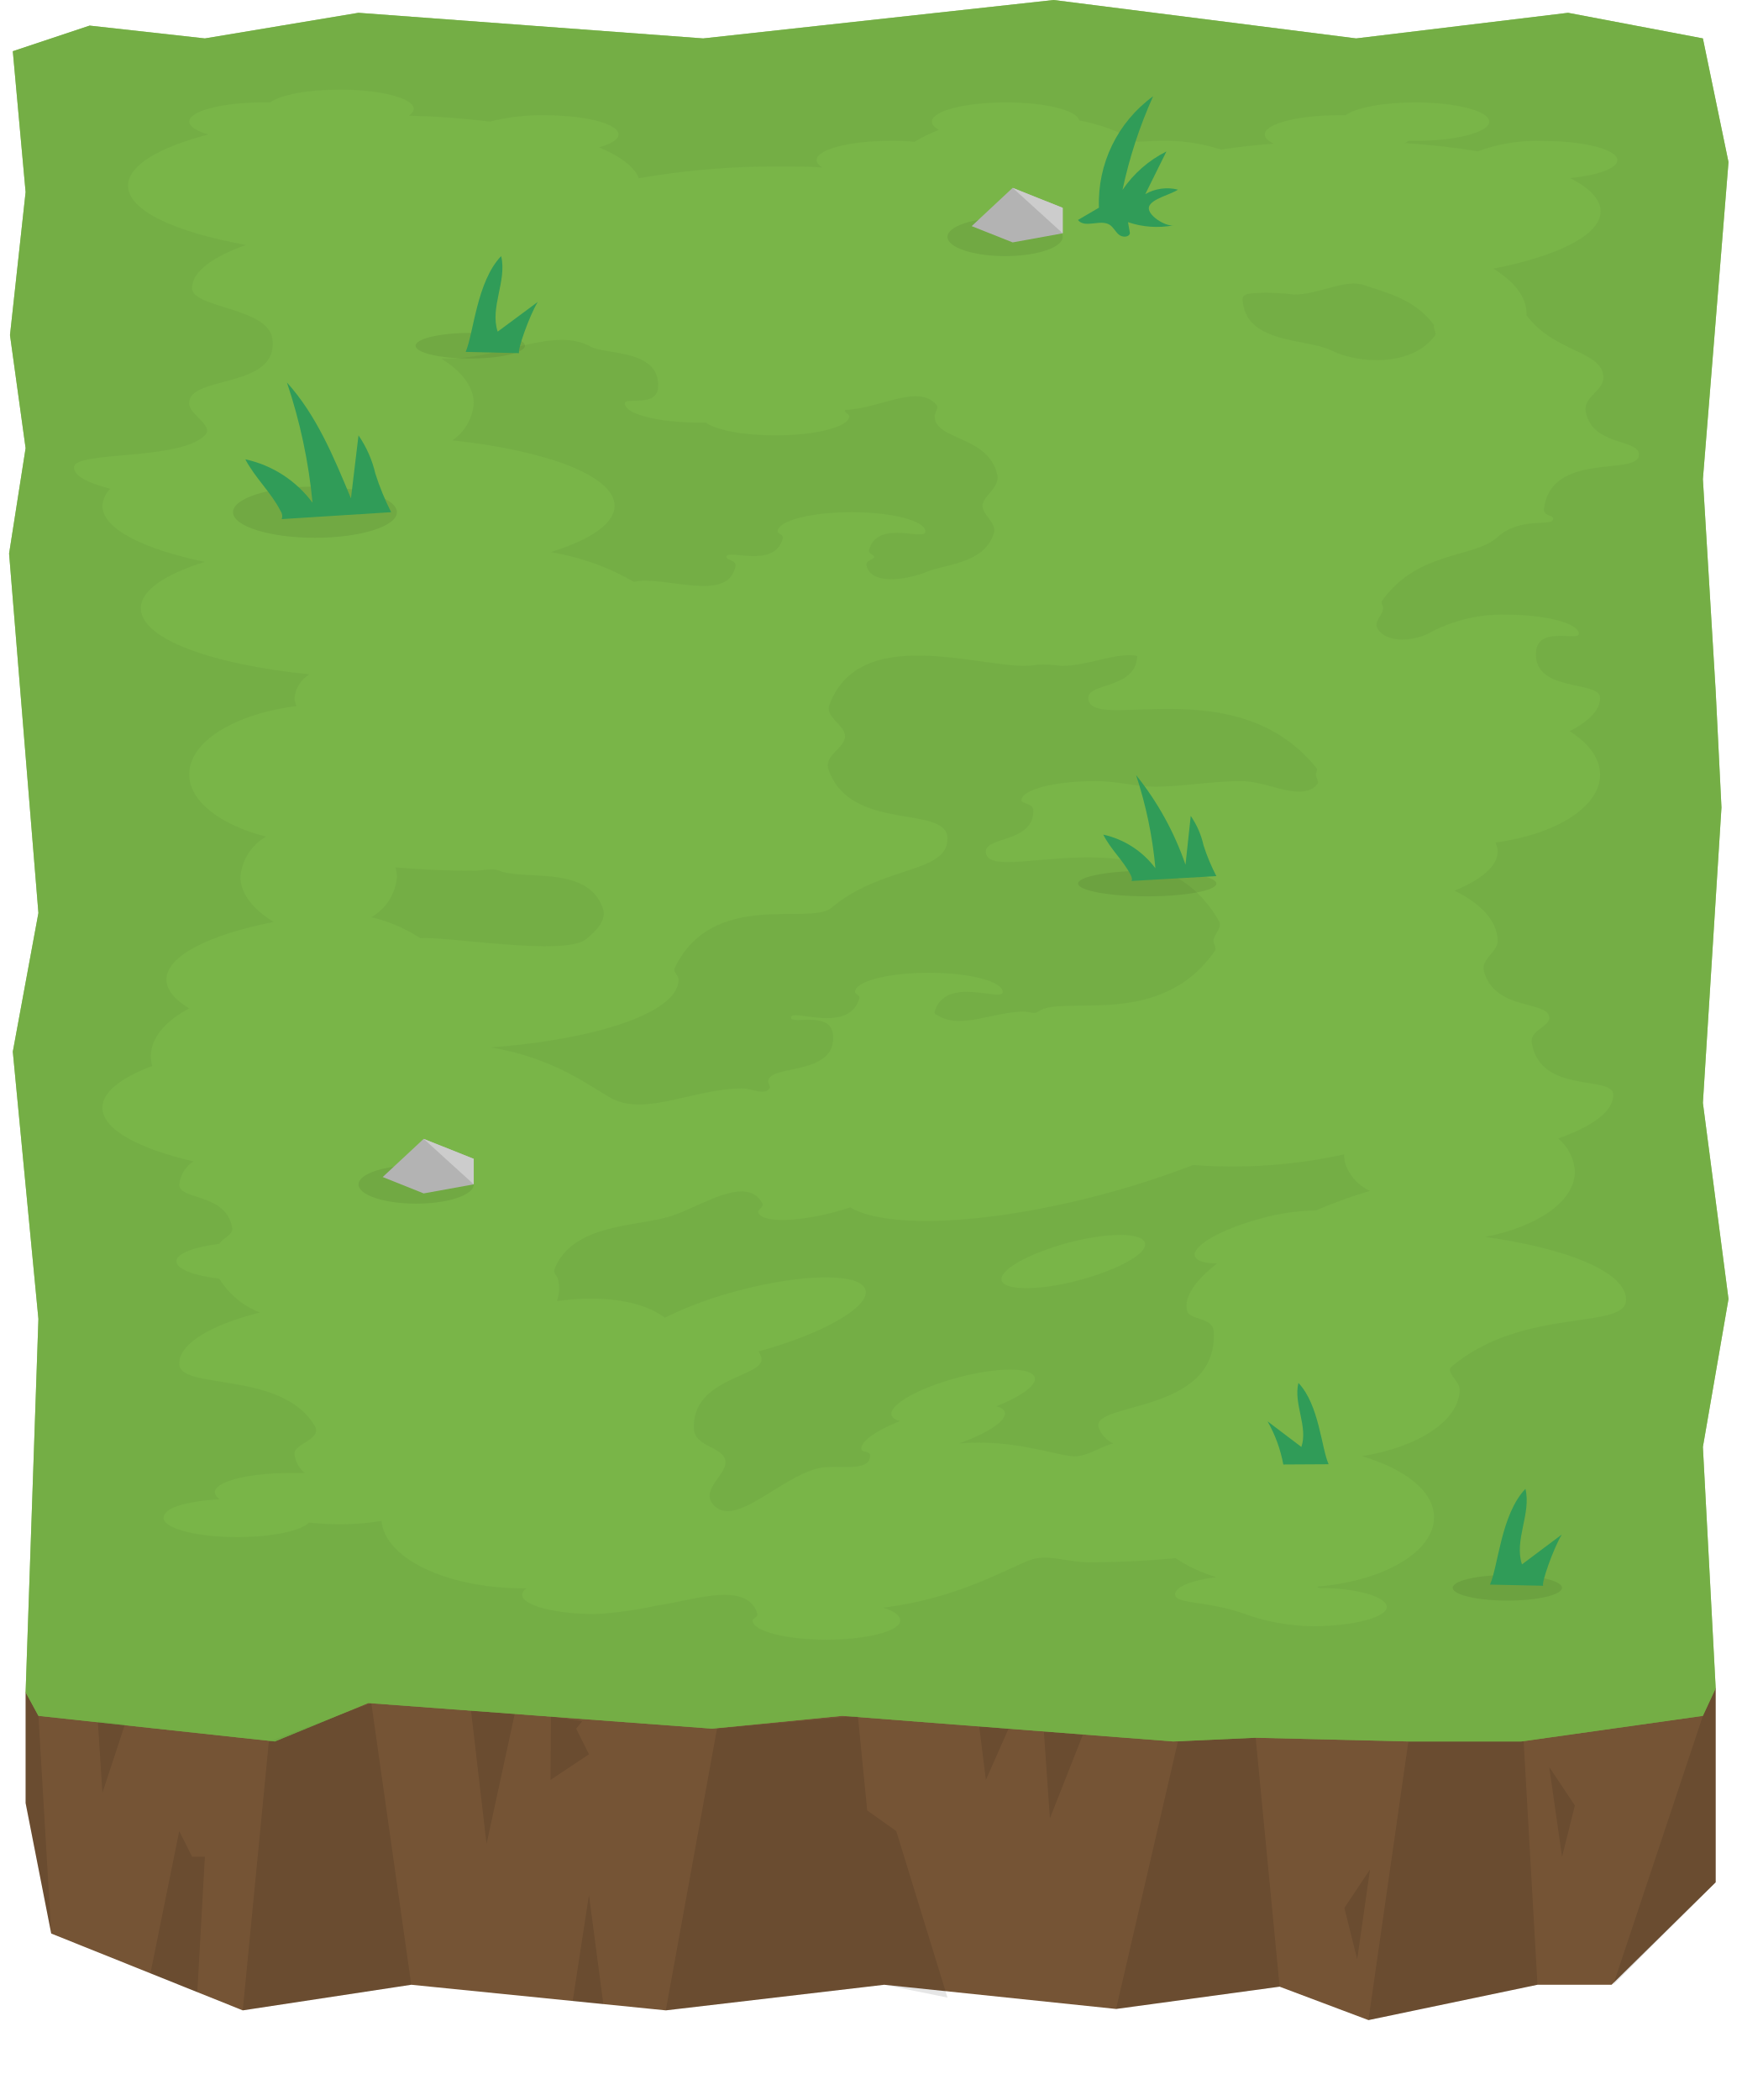
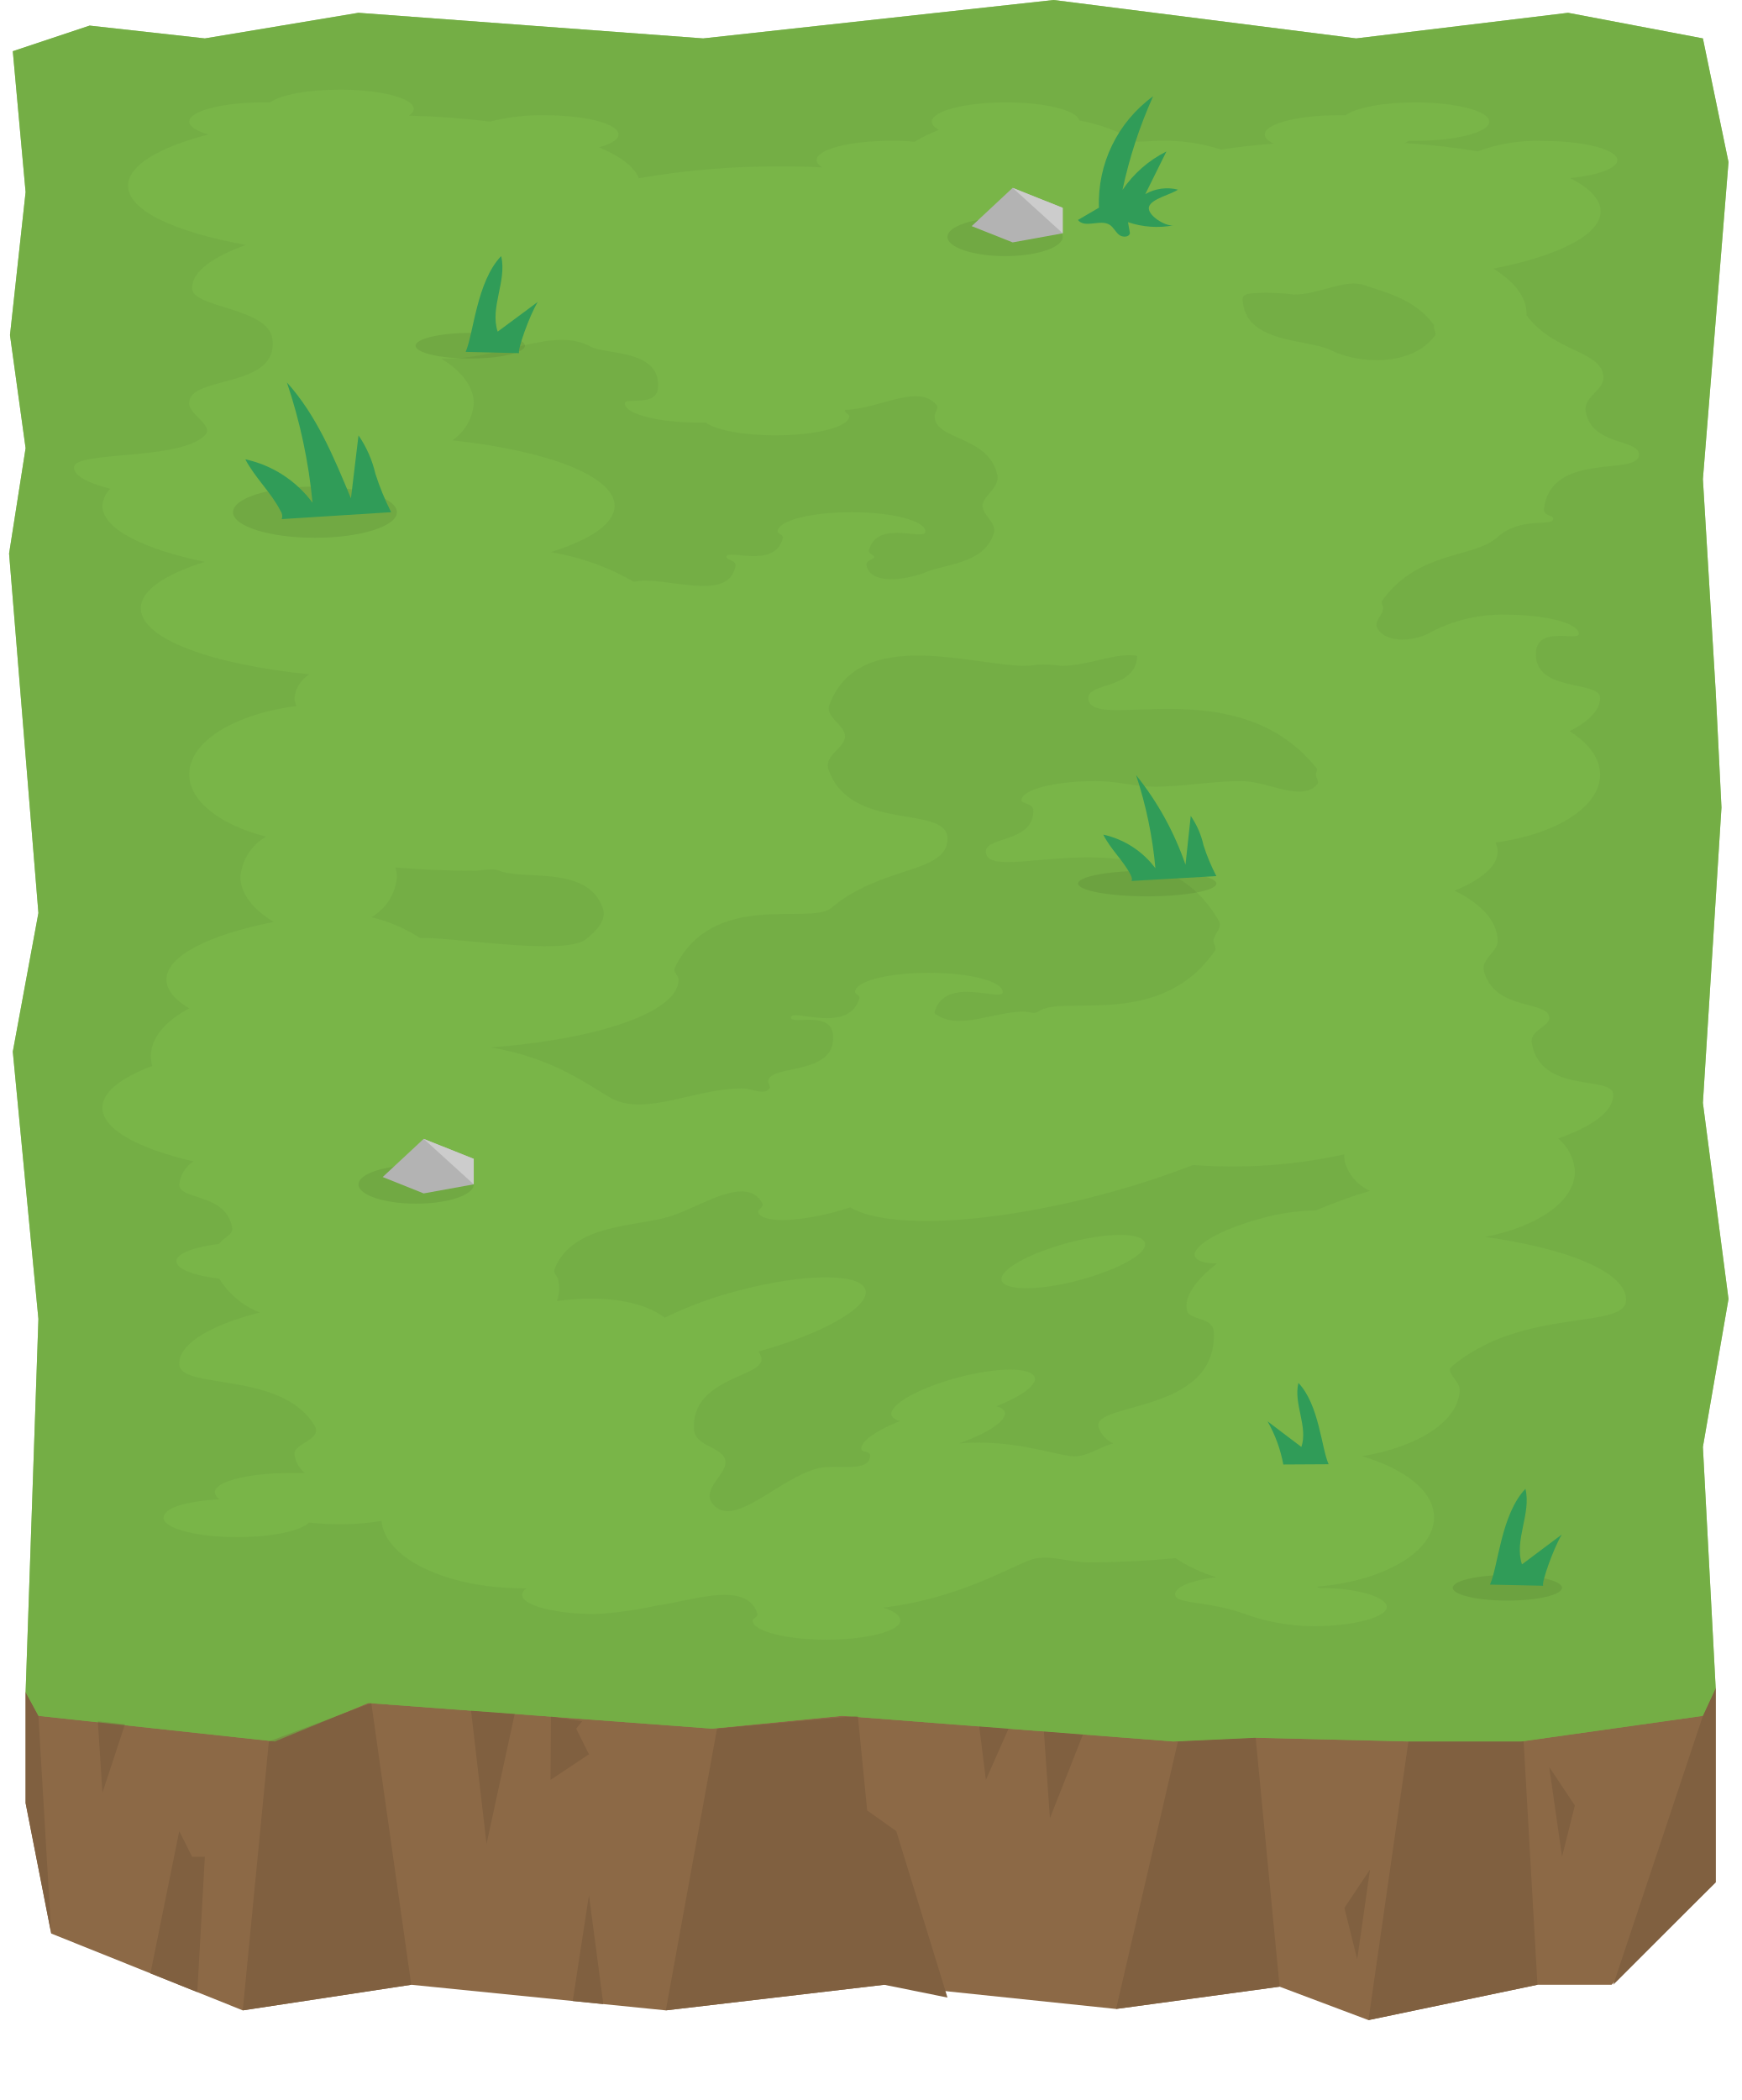
<svg xmlns="http://www.w3.org/2000/svg" viewBox="0 0 136 164">
-   <path d="m134 147-8.13 8h-5.79l-13.2 2.76-6.94-2.61-12.77 1.74-18.11-1.89-17.06 2-19.88-2-13.16 2-14.96-6-2-10.19v-8.65l132-.31v3.15z" fill="#755435" />
+   <path d="m134 147-8.13 8h-5.79l-13.2 2.76-6.94-2.61-12.77 1.74-18.11-1.89-17.06 2-19.88-2-13.16 2-14.96-6-2-10.19v-8.65l132-.31v3.15z" fill="#8c6946" />
  <path d="m133 134-14.18 2h-8.82l-11.93-.29-6.44.29-25.85-2-10.17 1-26.85-2-7.29 3-18.47-2-1-1.84 1-29.15-2-20.88 2-10.83-2.29-28.07 1.29-8.23-1.22-8.83 1.22-11.17-1-11 6-2 9 1 11.99-2 26.93 2 27.37-3 23.63 3 16.55-2 10.53 2 2 9.66-2 24.76 1 16.58.45 9.06-1.45 23.07 2 15.31-2 11.56 1 18.85z" fill="#79b548" />
-   <g opacity=".1">
+   <g fill="#806040">
    <path d="m3 134-1-1.84v8.65l2 10.19z" />
    <path d="m29 133-8 3-2.04 21 13.16-2z" />
    <path d="m67 134-11 1-4 22 17.06-2 4.94 1-4-13-2.27-1.61z" />
    <path d="m98.07 135.71-6.07.29-4.83 20.89 12.77-1.74z" />
    <path d="m119 136h-9l-3.12 21.76 13.2-2.76z" />
    <path d="m134 131.85-1 2.15-7 21 8-8z" />
-   </g>
-   <g opacity=".1">
    <path d="m36.79 133.6 1.21 10.4 2.2-10.15z" />
    <path d="m44.73 156.27 1.27-8.27 1.12 8.51z" />
    <path d="m76.48 134.83.52 4.17 1.77-4z" />
    <path d="m81.53 135.22.47 6.78 2.58-6.54z" />
    <path d="m121 138 1 7 1-4z" />
    <path d="m106 153 1-7-2 3z" />
    <path d="m7.64 134.42.36 5.58 1.76-5.34z" />
    <path d="m11.75 154.11 2.25-11.11 1 2h1l-.59 10.57z" />
    <path d="m43.03 134.06-.03 4.94 3-2-1-2 .47-.58z" />
  </g>
  <g fill="#72ab44" opacity=".7">
    <path d="m37 31.5a3.82 3.82 0 0 1 -1.67 2.89c7.42.8 12.67 2.79 12.67 5.11 0 1.39-1.88 2.65-5 3.62a19 19 0 0 1 6.5 2.32c2.24-.56 7.39 1.73 7.94-1.22.09-.49-.7-.46-.7-.72 0-.71 3.74 1 4.4-1.46.07-.29-.4-.35-.4-.54 0-.83 2.58-1.5 5.76-1.5s5.77.67 5.77 1.5-3.74-1-4.4 1.46c-.08.29.4.35.4.54s-.68.24-.59.66c.34 1.63 3.35 1.07 4.72.49s4.48-.61 5.22-3c.26-.83-.88-1.39-.88-2.15s1.39-1.42 1.15-2.43c-.68-3.07-4.89-2.66-4.89-4.57 0-.3.34-.64.15-.87-1.41-1.73-4.63.37-7.15.37-.09.25.33.32.33.5 0 .83-2.58 1.5-5.77 1.5-2.52 0-4.65-.42-5.44-1h-.56c-3.18 0-5.76-.67-5.76-1.5 0-.52 2.51.34 2.6-1.25.18-3-4.13-2.53-5.27-3.18-2.83-1.59-7.02.93-11.13.93h-.55c1.55.94 2.55 2.17 2.55 3.5z" />
    <path d="m43.58 99.88a3 3 0 0 1 -.08 1.73c3.6-.51 6.74 0 8.42 1.3a30.28 30.28 0 0 1 5.75-2.12c5.13-1.36 9.58-1.38 9.93-.05s-3.37 3.44-8.36 4.8a1.44 1.44 0 0 1 .22.47c.41 1.55-5.47 1.47-5.26 5.59.07 1.39 2.16 1.35 2.44 2.4s-1.9 2.25-1 3.42c1.59 2.11 5.22-2 8.21-2.74 1.4-.38 4.07.4 4.11-1 0-.38-.61-.25-.67-.46-.16-.6 1.1-1.49 3-2.24-.36-.1-.6-.25-.66-.47-.21-.8 2.11-2.11 5.19-2.93s5.75-.83 6 0c.16.6-1.1 1.49-3 2.24.36.1.6.25.66.47.17.65-1.34 1.64-3.57 2.43 4.09-.32 7 .78 8.77 1 1.1.13 2.14-.69 3.27-1a2.14 2.14 0 0 1 -1.15-1.26c-.54-2 9.27-1 9-7.41 0-1.21-1.89-.93-2.08-1.67-.28-1.06.6-2.36 2.34-3.71-1 0-1.64-.21-1.74-.59-.21-.8 2.11-2.11 5.19-2.93a16.69 16.69 0 0 1 4.26-.62c1.23-.53 2.72-1.08 4.23-1.53a3.56 3.56 0 0 1 -1.94-2.17 2.58 2.58 0 0 1 -.08-.68 40.57 40.57 0 0 1 -11.8.83 69.3 69.3 0 0 1 -7.12 2.31c-8.9 2.36-16.81 2.69-19.66 1-.39.13-.8.25-1.23.37-3.07.81-5.74.83-5.95 0-.06-.21.49-.39.31-.71-1.23-2.27-5 .37-7.06 1-2.57.87-7.78.53-9.18 4.21-.07.3.23.49.29.72zm34.65.11c-.21-.8 2.11-2.11 5.19-2.93s5.75-.83 6 0-2.11 2.11-5.19 2.93-5.78.8-6 .01z" />
    <path d="m45.79 73.33c.67-.56 1.64-1.41 1.29-2.41-1.17-3.37-6.08-2.14-8.08-2.92-.6-.24-1.3 0-2 0-2.14 0-4.19-.09-6.12-.26a2.8 2.8 0 0 1 .12.76 4 4 0 0 1 -2 3.13 12.08 12.08 0 0 1 3.83 1.64c1.97-.18 11.34 1.45 12.96.06z" />
    <path d="m112 25.38c-1.55-2.09-3.86-2.55-5.41-3.1s-3.49.72-5.49.72a21 21 0 0 0 -2.46-.14c-.53.07-1.61-.07-1.59.5.13 3.53 5.12 3.08 6.91 4 2.12 1.06 6.32 1.31 8.12-1.16.14-.18-.09-.44-.09-.67.01-.07.01-.12.01-.15z" />
    <path d="m102.83 60c-6.26-7.87-17.83-2.66-17.83-5.5 0-1.21 3.67-.67 3.82-3.22 0-.06-.09-.08-.15-.09-1.75-.19-3.67.81-5.78.81a9.84 9.84 0 0 0 -1.89-.09c-3.37.73-13.62-3.6-16.2 3.07-.44 1.02 1.2 1.61 1.2 2.52s-1.67 1.5-1.3 2.58c1.73 5 9.3 2.69 9.3 5.42s-5.12 2.06-9.07 5.4c-1.67 1.41-9.25-1.47-12.23 4.68-.16.31.3.6.3.92 0 2.53-6.22 4.65-14.67 5.3 5.07.84 7.81 3.11 9.48 4 2.68 1.37 6.46-.8 10.19-.8.71 0 1.69.59 2.1 0 .11-.15-.1-.35-.1-.53 0-1.4 5.35-.38 5.06-3.65-.17-1.94-3.28-.75-3.28-1.35 0-.79 4.45 1.36 5.34-1.49.08-.26-.34-.33-.34-.51 0-.83 2.58-1.5 5.76-1.5s5.77.67 5.77 1.5-4.45-1.33-5.31 1.53c-.06.18.19.27.3.34 1.8 1.05 4.33-.34 6.7-.34.37 0 .79.23 1.09 0 1.9-1.38 9.52 1.46 13.81-4.76.14-.21-.12-.5-.12-.76 0-.53.71-1 .44-1.52-4.98-8.9-18.22-2.59-18.22-5.46 0-1.19 3.7-.69 3.71-3.18 0-.64-.93-.52-.93-.82 0-.83 2.58-1.5 5.76-1.5 1.53 0 2.88.34 3.94.41 2.33.14 4.86-.41 7.52-.41 2 0 4.7 1.68 5.89.24.16-.19-.11-.49-.11-.74s.16-.39.05-.5z" />
    <path d="m133 86.13 1.45-23.07-.45-9.06-1-16.58 2-24.76-2-9.66-10.53-2-16.55 2-23.63-3-27.37 3-26.92-2-12 2-9-1-6 2 1 11-1.22 11.17 1.22 8.83-1.29 8.23 2.29 28.07-2 10.83 2 20.87-1 29.16 1 1.84 18.47 2 7.29-3 26.85 2 10.17-1 25.85 2 6.44-.29 11.93.29h8.82l14.18-2 1-2.15-1-18.85 2-11.55zm-12.41-46.36c-.06.51.72.47.72.73 0 .7-2.5-.23-4.36 1.45s-6.13 1-9 4.95c-.12.17.07.4.07.6 0 .54-.73 1-.45 1.55.71 1.3 3.09 1 4.26.28a12 12 0 0 1 5.71-1.33c3.19 0 5.77.67 5.77 1.5 0 .6-3.16-.62-3.34 1.36-.3 3.26 5 2.24 5 3.64 0 .94-.86 1.83-2.38 2.6 1.49.94 2.38 2.12 2.38 3.4 0 2.53-3.47 4.66-8.18 5.3a1.62 1.62 0 0 1 .18.7c0 1.13-1.25 2.18-3.37 3.06 2.07 1 3.37 2.39 3.37 3.94 0 .84-1.32 1.39-1.07 2.35.85 3.15 5.1 2.25 5.1 3.65 0 .7-1.56.94-1.36 2 .73 4 6.36 2.43 6.36 4 0 1.29-1.62 2.47-4.31 3.41a3.58 3.58 0 0 1 1.31 2.59c0 2.31-2.88 4.28-7 5.1 6.5.91 11 2.76 11 4.9 0 2.42-8 .5-13.61 5.21-.53.44.61 1.16.61 1.79 0 2.43-3.2 4.5-7.63 5.22 3.36 1 5.63 2.73 5.63 4.78 0 2.71-4 5-9.15 5.41l.13.1c3 0 5.33.7 5.33 1.49s-2.58 1.5-5.77 1.5a16.35 16.35 0 0 1 -5.44-1c-2.81-1-5.32-.7-5.32-1.49 0-.59 1.31-1.1 3.21-1.34a11.74 11.74 0 0 1 -3.18-1.49c-2.13.21-4.41.33-6.81.33-1.6 0-3.24-.71-4.63-.15-2.09.84-5.78 3-11.39 3.69.83.26 1.33.6 1.33 1 0 .83-2.58 1.5-5.77 1.5s-5.76-.67-5.76-1.5c0-.19.45-.25.37-.53-.8-2.68-5.42-.92-7.78-.65a30.15 30.15 0 0 1 -4.83.68c-3.18 0-5.76-.67-5.76-1.5a.67.67 0 0 1 .34-.51h-.23c-6 0-10.84-2.34-11.09-5.26a20.6 20.6 0 0 1 -5.66.12c-.63.65-2.89 1.14-5.6 1.14-3.18 0-5.76-.67-5.76-1.5s1.87-1.3 4.4-1.46a.69.69 0 0 1 -.4-.54c0-.83 2.58-1.5 5.76-1.5h1.27a2.18 2.18 0 0 1 -.81-1.54c0-.76 2.2-1.1 1.58-2.15-2.58-4.35-10.58-2.75-10.58-4.85 0-1.58 2.42-3 6.29-4a6.47 6.47 0 0 1 -3.16-2.64c-2-.24-3.35-.76-3.35-1.36s1.37-1.12 3.35-1.36c.24-.46 1.14-.7 1-1.29-.5-2.71-4.13-2.09-4.13-3.35a2.44 2.44 0 0 1 1.11-1.8c-4.34-1.01-7.11-2.51-7.11-4.2 0-1.22 1.46-2.34 3.89-3.25a3.24 3.24 0 0 1 -.11-.75c0-1.45 1.14-2.76 3-3.75-1.14-.68-1.78-1.45-1.78-2.25 0-1.84 3.31-3.5 8.37-4.5-1.61-1-2.59-2.19-2.59-3.53a4 4 0 0 1 2-3.13c-3.55-.91-6-2.75-6-4.87 0-2.57 3.57-4.72 8.38-5.33a1.78 1.78 0 0 1 -.16-.64 2.46 2.46 0 0 1 1.17-1.84c-7.68-.77-13.17-2.78-13.17-5.16 0-1.39 1.88-2.65 5-3.62-4.83-1-8-2.59-8-4.38a2 2 0 0 1 .62-1.33c-1.76-.45-2.84-1-2.84-1.67 0-1.31 8.22-.5 10.22-2.5.77-.76-1.23-1.6-1.23-2.51 0-2.22 7-1.09 6.51-5-.28-2.49-6.28-2.41-6.28-3.99 0-1.27 1.59-2.44 4.22-3.37-5.54-1-9.22-2.68-9.22-4.63 0-1.57 2.42-3 6.28-4-.93-.27-1.5-.62-1.5-1 0-.83 2.58-1.5 5.76-1.5h.56c.79-.59 2.92-1 5.44-1 3.19 0 5.77.67 5.77 1.5 0 .19-.13.36-.37.53 2.24.06 4.36.22 6.33.47a16 16 0 0 1 4.27-.5c3.19 0 5.77.67 5.77 1.5 0 .39-.58.75-1.53 1 1.67.71 2.78 1.53 3.11 2.42a62.16 62.16 0 0 1 11.11-.92c1.1 0 2.17 0 3.22.08-.28-.18-.44-.38-.44-.58 0-.83 2.58-1.5 5.76-1.5.66 0 1.29 0 1.88.08a11.83 11.83 0 0 1 1.92-.94c-.36-.19-.56-.41-.56-.64 0-.83 2.58-1.5 5.76-1.5s5.57.62 5.75 1.41a13.64 13.64 0 0 1 4.5 1.66c.55 0 1.14-.07 1.75-.07a14.35 14.35 0 0 1 4.83.68c1.29-.2 2.67-.35 4.11-.46-.45-.22-.7-.46-.7-.72 0-.83 2.58-1.5 5.76-1.5h.56c.79-.59 2.92-1 5.44-1 3.19 0 5.77.67 5.77 1.5s-2.58 1.5-5.77 1.5h-.54a1.78 1.78 0 0 1 -.27.17c2 .14 4 .36 5.7.65a13.06 13.06 0 0 1 5.12-.81c3.19 0 5.77.67 5.77 1.5 0 .64-1.53 1.18-3.69 1.4 1.52.77 2.38 1.66 2.38 2.6 0 1.84-3.31 3.47-8.37 4.47 1.61 1 2.59 2.19 2.59 3.53v.12c2.2 2.95 6 2.75 6 4.88 0 1-1.6 1.5-1.38 2.65.53 2.71 4.16 2.09 4.16 3.35-.01 1.72-6.92-.34-7.42 4.26z" />
  </g>
  <ellipse cx="89.6" cy="69" opacity=".07" rx="5.4" ry="1" />
  <ellipse cx="24.6" cy="40" opacity=".07" rx="6.4" ry="2" />
  <ellipse cx="36.73" cy="27" opacity=".07" rx="4.27" ry="1" />
  <ellipse cx="78.5" cy="18.5" opacity=".07" rx="4.5" ry="1.5" />
  <path d="m75.89 17.66 3.2-2.99 3.91 1.56v1.99l-3.91.71z" fill="#b3b3b3" />
  <path d="m79.09 14.67 3.91 1.56v1.99z" fill="#ccc" />
-   <g fill="#309c58">
-     <path d="m22 40.54a.67.67 0 0 0 -.08-.62c-.73-1.45-2-2.6-2.76-4.05a8.89 8.89 0 0 1 5.25 3.39 41.82 41.82 0 0 0 -2-9.39c2.32 2.57 3.67 5.85 5 9.05l.59-4.92a8.81 8.81 0 0 1 1.32 3 20.36 20.36 0 0 0 1.23 3" />
-     <path d="m36.37 27.48c.63-1.48.86-5.48 2.77-7.48.47 1.94-.9 4-.27 5.9l3.13-2.32c-.65 1.05-1.63 3.84-1.45 4" />
-     <path d="m85.83 16.22a10.28 10.28 0 0 1 4.23-8.7 36.09 36.09 0 0 0 -2.39 7.31 9 9 0 0 1 3.43-3l-1.65 3.33a3.43 3.43 0 0 1 2.55-.35c-.53.38-2.08.71-2.26 1.34s1.26 1.55 1.91 1.45a7 7 0 0 1 -3.55-.25l.15.86c-.07.34-.6.34-.87.11s-.42-.58-.72-.77c-.73-.45-1.93.31-2.47-.37z" />
-     <path d="m103.77 114.35c-.57-1.26-.74-4.65-2.36-6.35-.4 1.64.77 3.41.23 5l-2.64-2a10.79 10.79 0 0 1 1.23 3.37" />
-     <path d="m88.37 68.8c.09-.14 0-.32-.06-.47-.57-1.12-1.57-2-2.14-3.15a6.94 6.94 0 0 1 4.07 2.63 32.4 32.4 0 0 0 -1.51-7.28 23.22 23.22 0 0 1 3.86 7l.41-3.81a6.54 6.54 0 0 1 1 2.3 15.43 15.43 0 0 0 1 2.4" />
-   </g>
+   <path d="m22 40.54a.67.67 0 0 0 -.08-.62c-.73-1.45-2-2.6-2.76-4.05a8.89 8.89 0 0 1 5.25 3.39 41.82 41.82 0 0 0 -2-9.39c2.32 2.57 3.67 5.85 5 9.05l.59-4.92a8.81 8.81 0 0 1 1.32 3 20.36 20.36 0 0 0 1.23 3" fill="#309c58" />
+   <path d="m36.37 27.48c.63-1.48.86-5.48 2.77-7.48.47 1.94-.9 4-.27 5.9l3.13-2.32c-.65 1.05-1.63 3.84-1.45 4" fill="#309c58" />
+   <path d="m85.83 16.22a10.28 10.28 0 0 1 4.23-8.7 36.09 36.09 0 0 0 -2.39 7.31 9 9 0 0 1 3.43-3l-1.65 3.33a3.43 3.43 0 0 1 2.55-.35c-.53.38-2.08.71-2.26 1.34s1.26 1.55 1.91 1.45a7 7 0 0 1 -3.55-.25l.15.86c-.07.34-.6.34-.87.11s-.42-.58-.72-.77c-.73-.45-1.93.31-2.47-.37z" fill="#309c58" />
+   <path d="m103.77 114.35c-.57-1.26-.74-4.65-2.36-6.35-.4 1.64.77 3.41.23 5l-2.64-2a10.79 10.79 0 0 1 1.23 3.37" fill="#309c58" />
+   <path d="m88.37 68.8c.09-.14 0-.32-.06-.47-.57-1.12-1.57-2-2.14-3.15a6.94 6.94 0 0 1 4.07 2.63 32.4 32.4 0 0 0 -1.51-7.28 23.22 23.22 0 0 1 3.86 7l.41-3.81a6.54 6.54 0 0 1 1 2.3 15.43 15.43 0 0 0 1 2.4" fill="#309c58" />
  <ellipse cx="117.73" cy="124" opacity=".07" rx="4.27" ry="1" />
  <path d="m116.37 123.75c.66-1.48.86-5.47 2.77-7.48.47 1.94-.9 4-.27 5.9l3.11-2.33c-.65 1.06-1.63 3.85-1.45 4" fill="#309c58" />
  <ellipse cx="32.5" cy="92.5" opacity=".07" rx="4.5" ry="1.5" />
  <path d="m29.89 91.92 3.2-2.98 3.91 1.56v1.99l-3.91.71z" fill="#b3b3b3" />
  <path d="m33.09 88.94 3.91 1.56v1.99z" fill="#ccc" />
</svg>
